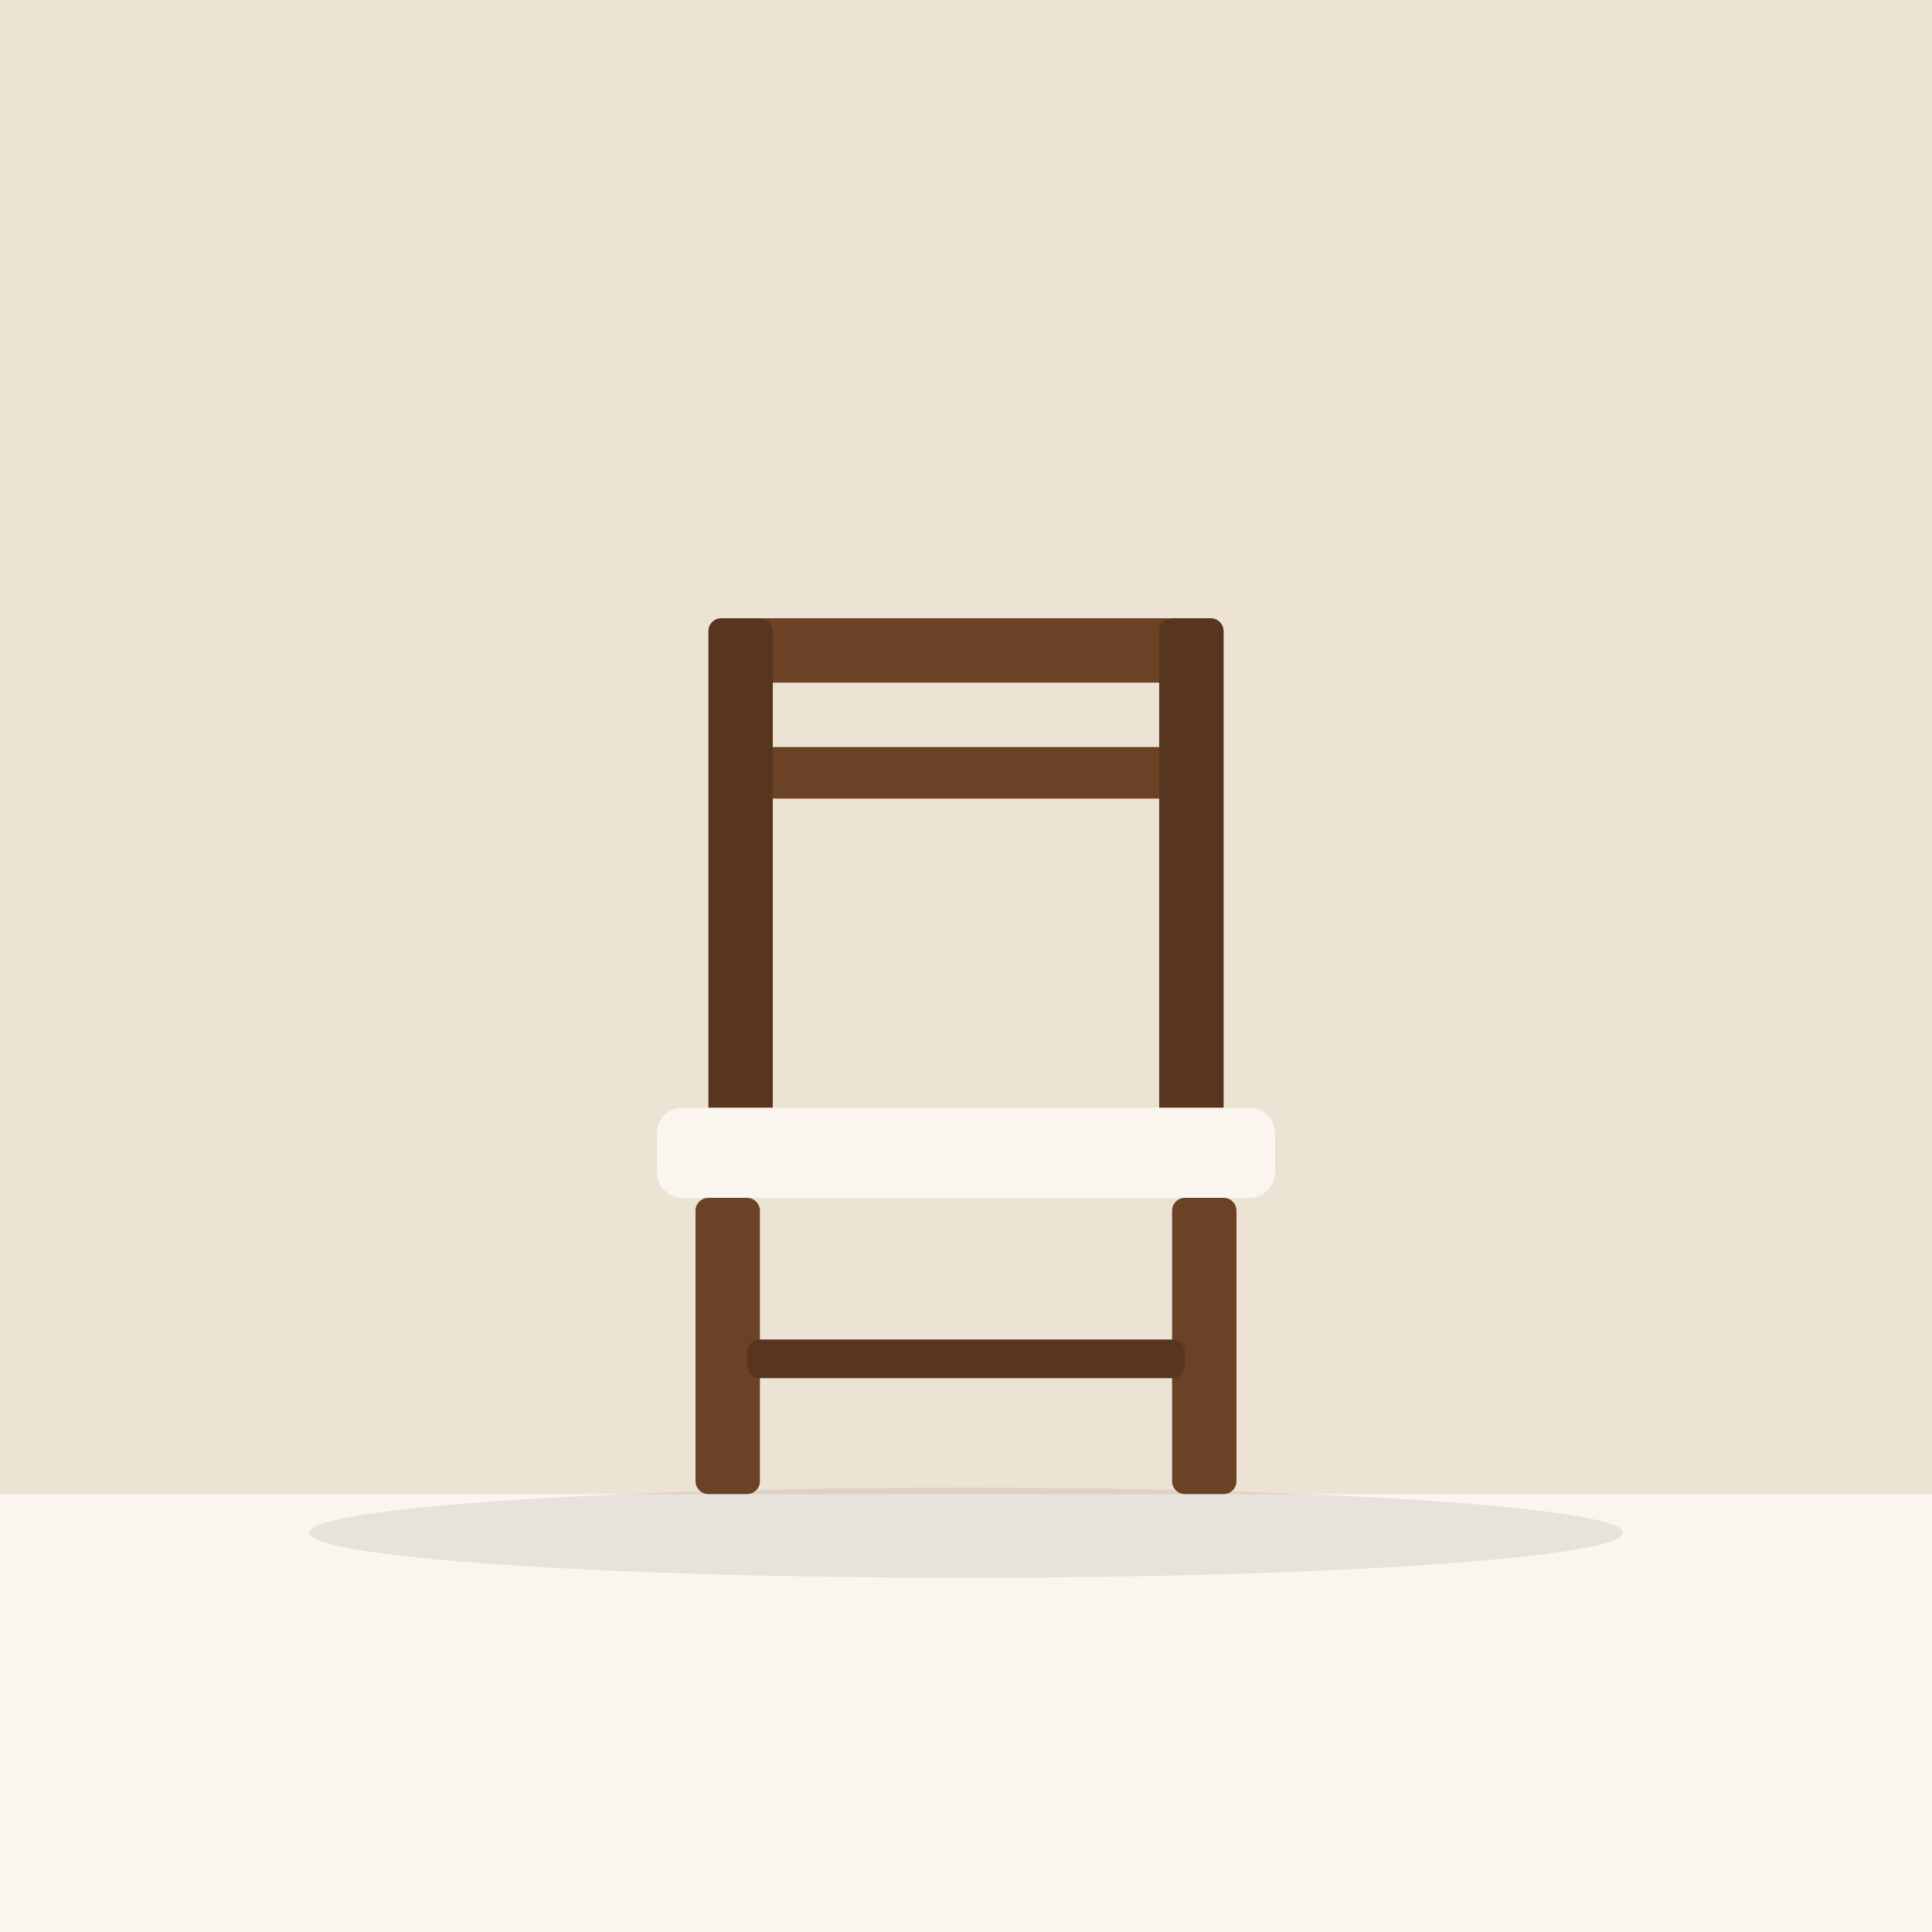
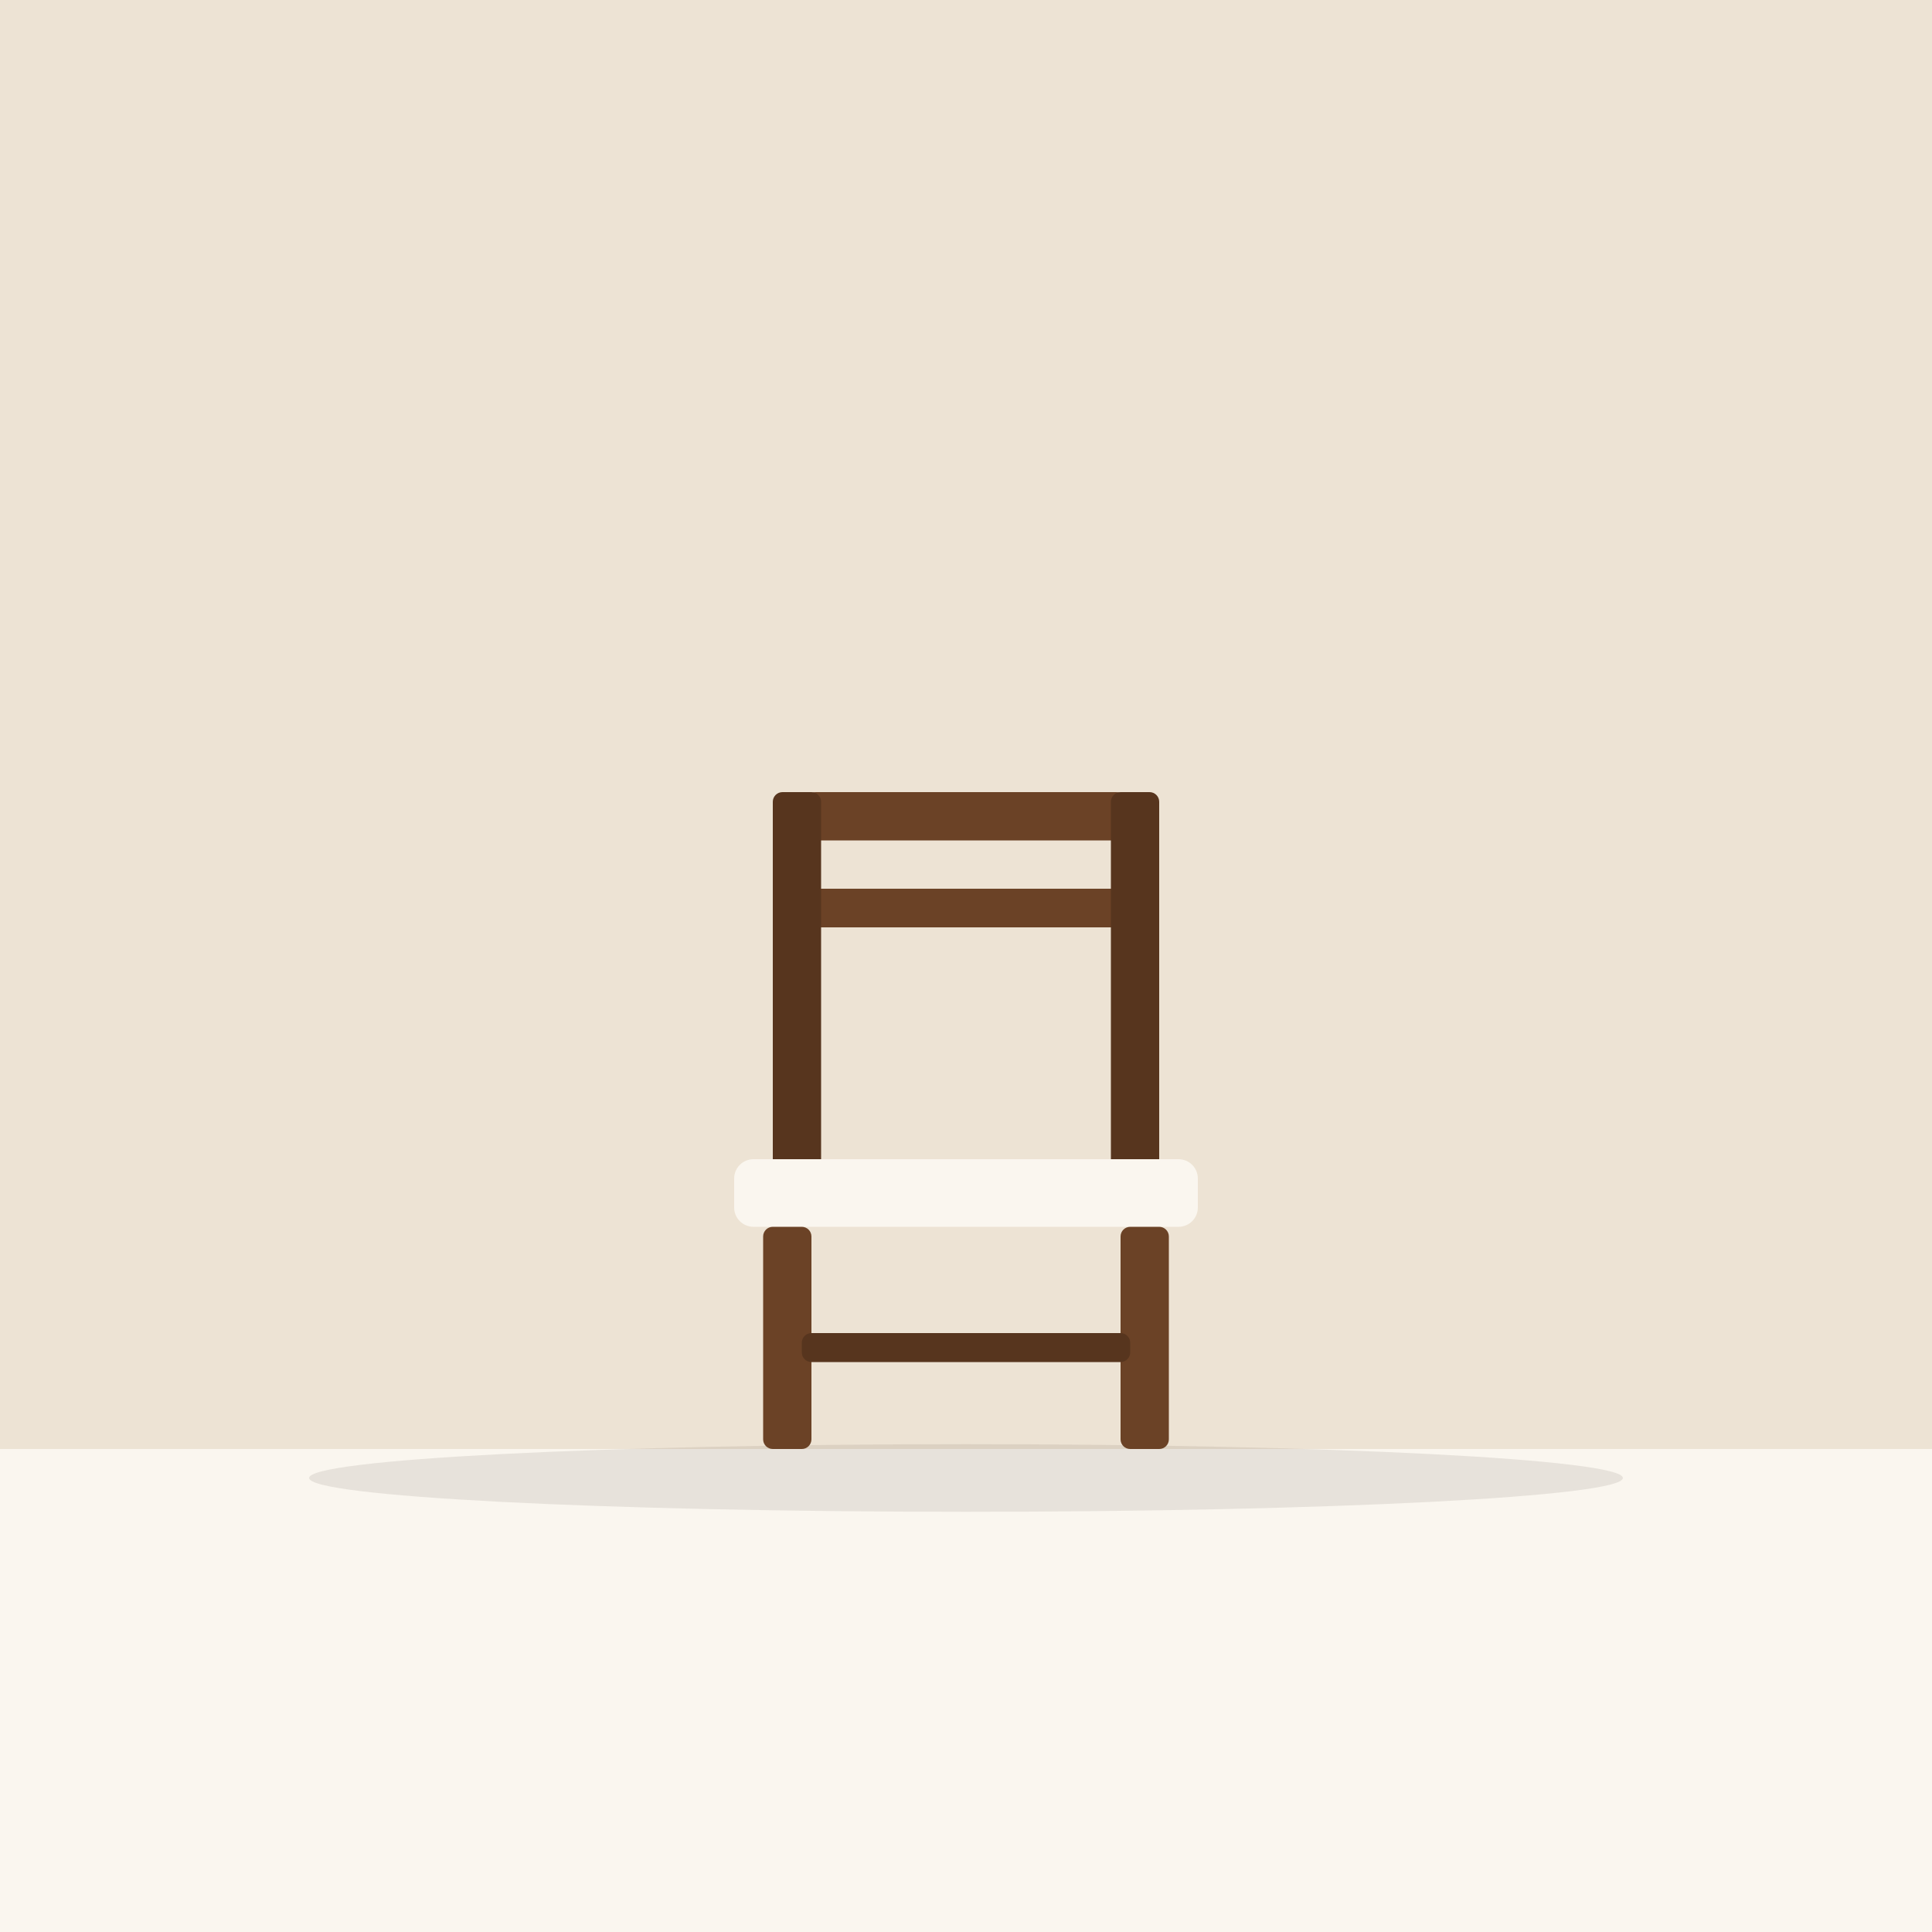
- <svg xmlns="http://www.w3.org/2000/svg" width="800" height="800" viewBox="0 0 300 300" role="img" aria-label="Showroom photo 7">
-   <rect width="300" height="300" fill="#EDE3D4" />
-   <rect x="0" y="232" width="300" height="68" rx="0" fill="#FAF6EF" />
-   <ellipse cx="150" cy="238" rx="102" ry="7" fill="#3E2A1E" opacity="0.10" />
-   <g transform="translate(-50,0)">
+ <svg xmlns="http://www.w3.org/2000/svg" width="800" height="800" viewBox="0 0 400 400" role="img" aria-label="Showroom photo 7">
+   <rect width="400" height="400" fill="#EDE3D4" />
+   <rect x="0" y="300" width="400" height="100" rx="0" fill="#FAF6EF" />
+   <ellipse cx="200" cy="306" rx="136" ry="7" fill="#3E2A1E" opacity="0.10" />
+   <g transform="translate(0,68)">
    <rect x="166" y="96" width="68" height="10" rx="3" fill="#6B4226" />
    <rect x="166" y="116" width="68" height="8" rx="3" fill="#6B4226" />
    <rect x="160" y="96" width="10" height="84" rx="2" fill="#57351E" />
    <rect x="230" y="96" width="10" height="84" rx="2" fill="#57351E" />
    <rect x="152" y="172" width="96" height="14" rx="4" fill="#FAF6EF" />
    <rect x="158" y="186" width="10" height="46" rx="2" fill="#6B4226" />
    <rect x="232" y="186" width="10" height="46" rx="2" fill="#6B4226" />
    <rect x="166" y="208" width="68" height="6" rx="2" fill="#57351E" />
  </g>
</svg>
